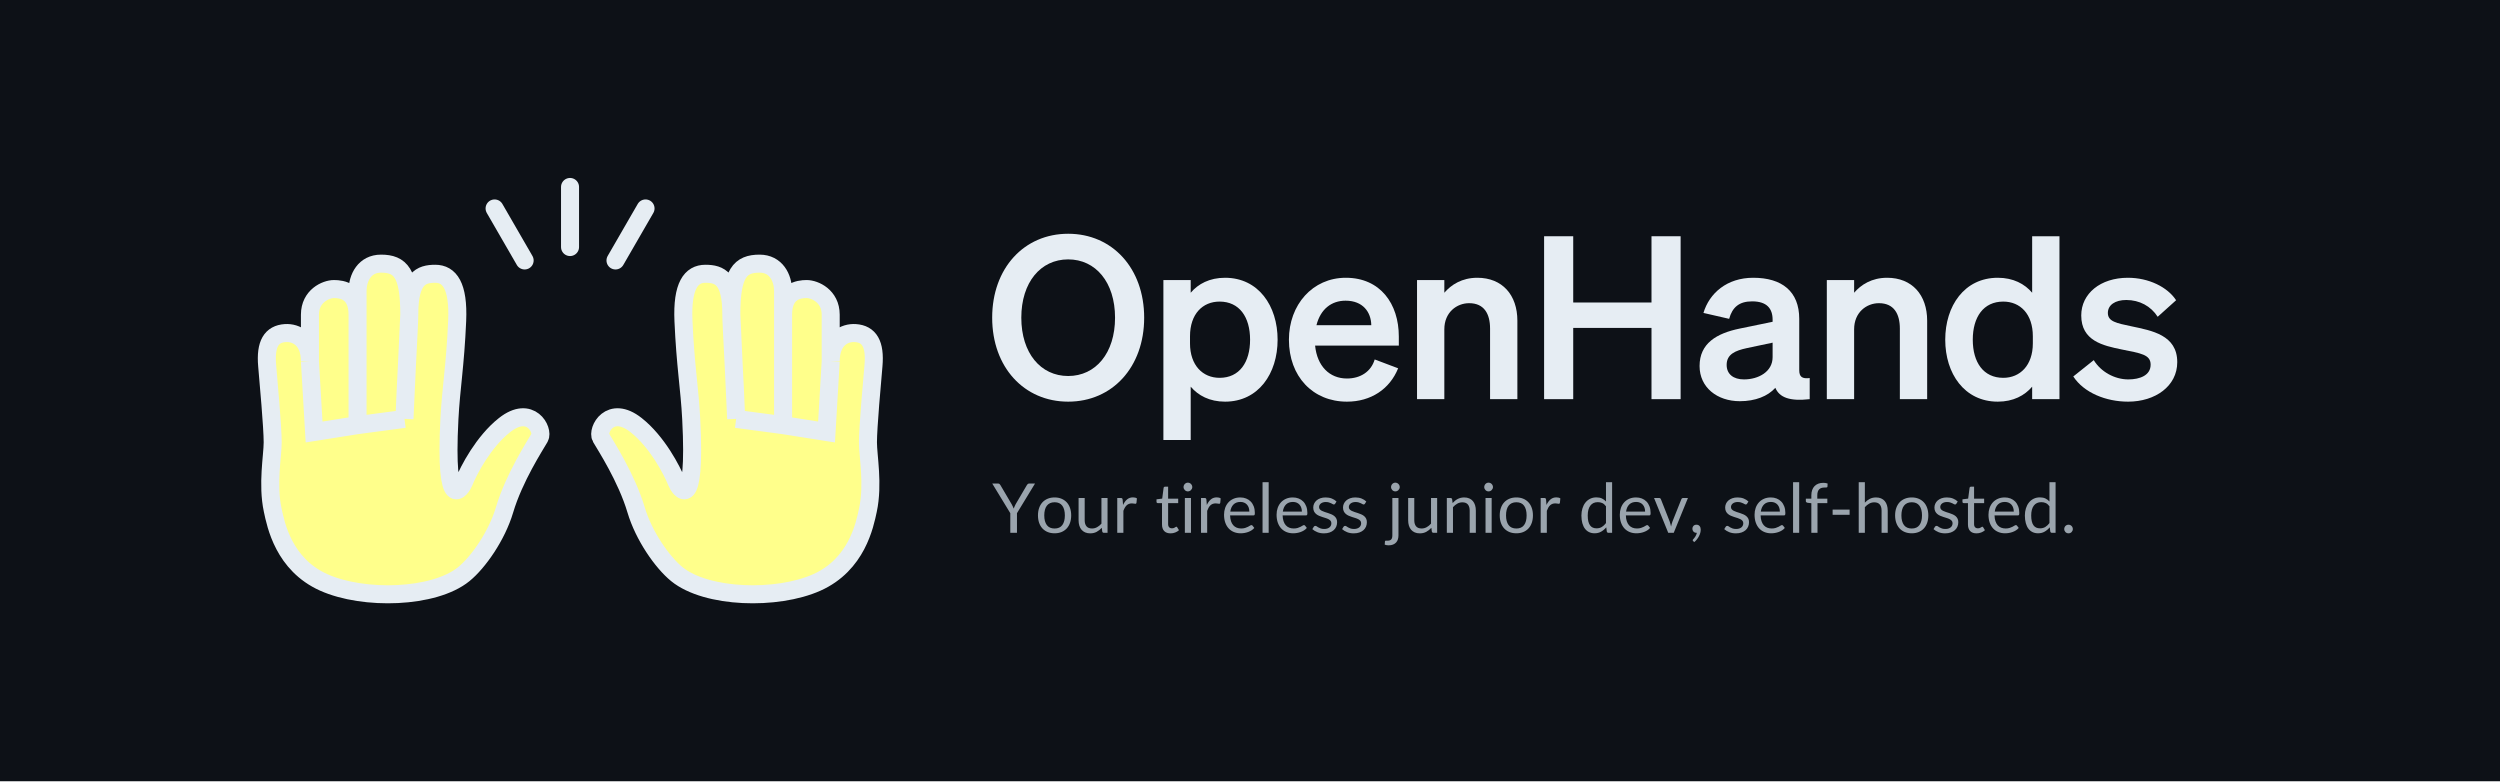
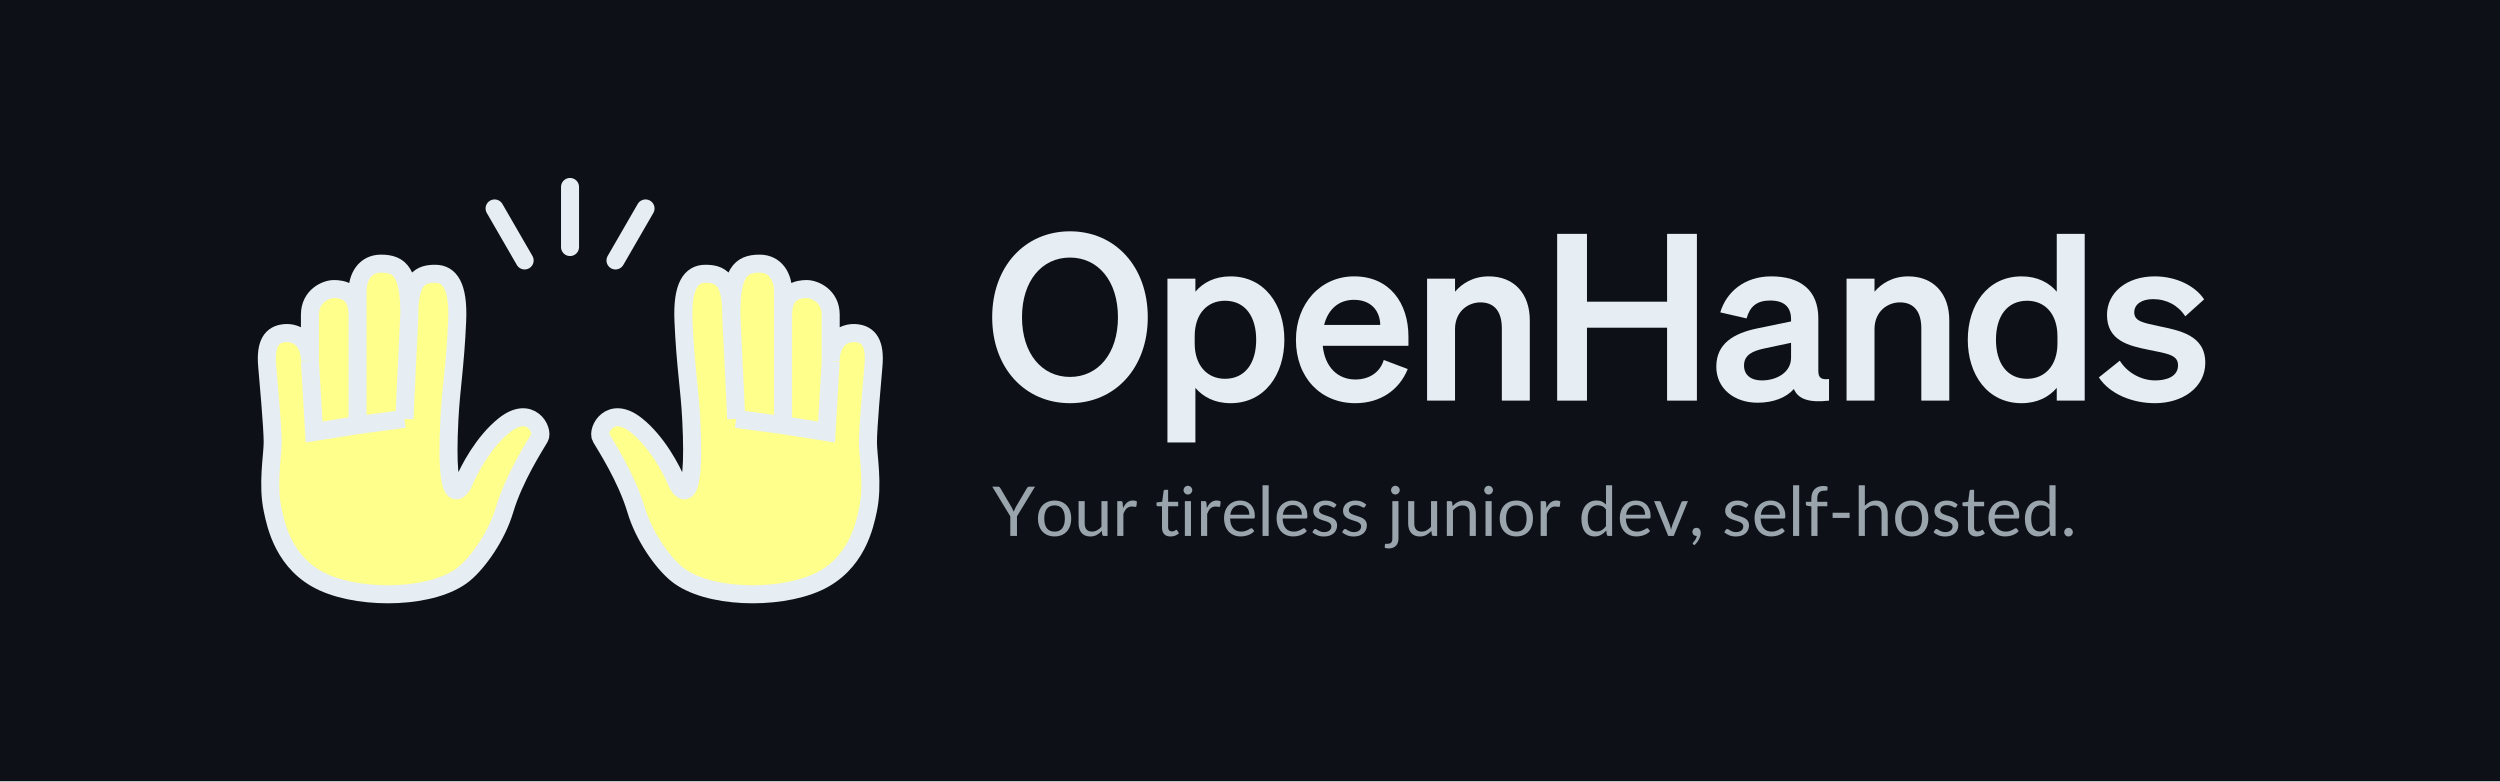
<svg xmlns="http://www.w3.org/2000/svg" viewBox="0 0 1600 500" width="1600" height="500" role="img" aria-label="openhands">
  <rect width="1600" height="500" fill="#0d1117" />
  <g transform="translate(160.46,111.41) scale(9.1832)">
    <g fill="none">
      <path d="M22.254 5.085V0.898" stroke="#e6edf3" stroke-width="1.256" stroke-linecap="round" />
      <path d="M25.422 6.02L27.516 2.395" stroke="#e6edf3" stroke-width="1.256" stroke-linecap="round" />
      <path d="M19.09 6.02L16.996 2.395" stroke="#e6edf3" stroke-width="1.256" stroke-linecap="round" />
      <path d="M29.697 27.881C28.683 27.056 27.398 25.218 26.86 23.41C26.187 21.149 24.731 18.922 24.407 18.36C24.12 17.862 25.032 16.053 26.86 17.496C28.322 18.65 29.36 20.637 29.697 21.486C29.833 21.83 31.054 23.887 30.699 17.061C30.586 14.903 30.295 13.356 30.159 10.229C30.052 7.775 30.698 6.948 31.688 6.948C32.679 6.948 33.495 7.27 33.495 9.773C33.495 6.891 34.113 6.242 35.467 6.242C36.596 6.242 37.102 7.205 37.102 8.166V9.797C37.102 8.166 38.187 8.013 38.745 8.013C39.303 8.013 40.42 8.497 40.42 9.797V13.056C40.42 11.488 41.399 11.031 42.137 11.081C43.099 11.145 43.534 11.826 43.401 13.356C43.306 14.448 43.016 17.641 43.016 18.696C43.016 19.643 43.401 21.606 43.016 23.41C42.794 24.45 42.247 27.207 39.458 28.458C36.669 29.708 31.765 29.564 29.697 27.881Z" fill="#FFFF8B" />
      <path d="M33.495 9.773C33.495 7.27 32.679 6.948 31.688 6.948C30.698 6.948 30.052 7.775 30.159 10.229C30.295 13.356 30.586 14.903 30.699 17.061C31.054 23.887 29.833 21.83 29.697 21.486C29.36 20.637 28.322 18.65 26.86 17.496C25.032 16.053 24.12 17.862 24.407 18.36C24.731 18.922 26.187 21.149 26.86 23.41C27.398 25.218 28.683 27.056 29.697 27.881C31.765 29.564 36.669 29.708 39.458 28.458C42.247 27.207 42.794 24.45 43.016 23.41C43.401 21.606 43.016 19.643 43.016 18.696C43.016 17.641 43.306 14.448 43.401 13.356C43.534 11.826 43.099 11.145 42.137 11.081C41.399 11.031 40.42 11.488 40.42 13.056M33.495 9.773C33.495 10.546 33.752 14.673 33.832 17.061M33.495 9.773L33.832 17.061M33.495 9.773C33.495 6.891 34.113 6.242 35.467 6.242C36.596 6.242 37.102 7.205 37.102 8.166V9.797M33.832 17.061L37.102 17.496M37.102 17.496V9.797M37.102 17.496L40.131 17.975L40.42 13.056M37.102 9.797C37.102 8.166 38.187 8.013 38.745 8.013C39.303 8.013 40.42 8.497 40.42 9.797V13.056" stroke="#e6edf3" stroke-width="1.256" />
      <path d="M14.85 27.881C15.863 27.056 17.149 25.218 17.687 23.41C18.36 21.149 19.816 18.922 20.139 18.36C20.426 17.862 19.514 16.053 17.687 17.496C16.225 18.65 15.187 20.637 14.85 21.486C14.714 21.83 13.493 23.887 13.848 17.061C13.961 14.903 14.252 13.356 14.388 10.229C14.495 7.775 13.849 6.948 12.859 6.948C11.868 6.948 11.051 7.27 11.051 9.773C11.051 6.891 10.434 6.242 9.08 6.242C7.951 6.242 7.445 7.205 7.445 8.166V9.797C7.445 8.166 6.36 8.013 5.802 8.013C5.244 8.013 4.127 8.497 4.127 9.797V13.056C4.127 11.488 3.148 11.031 2.41 11.081C1.448 11.145 1.013 11.826 1.146 13.356C1.24 14.448 1.531 17.641 1.531 18.696C1.531 19.643 1.146 21.606 1.531 23.41C1.753 24.45 2.3 27.207 5.089 28.458C7.878 29.708 12.782 29.564 14.85 27.881Z" fill="#FFFF8B" />
      <path d="M11.051 9.773C11.051 7.27 11.868 6.948 12.859 6.948C13.849 6.948 14.495 7.775 14.388 10.229C14.252 13.356 13.961 14.903 13.848 17.061C13.493 23.887 14.714 21.83 14.85 21.486C15.187 20.637 16.225 18.65 17.687 17.496C19.514 16.053 20.426 17.862 20.139 18.36C19.816 18.922 18.36 21.149 17.687 23.41C17.149 25.218 15.863 27.056 14.85 27.881C12.782 29.564 7.878 29.708 5.089 28.458C2.3 27.207 1.753 24.45 1.531 23.41C1.146 21.606 1.531 19.643 1.531 18.696C1.531 17.641 1.24 14.448 1.146 13.356C1.013 11.826 1.448 11.145 2.41 11.081C3.148 11.031 4.127 11.488 4.127 13.056M11.051 9.773C11.051 10.546 10.795 14.673 10.715 17.061M11.051 9.773L10.715 17.061M11.051 9.773C11.051 6.891 10.434 6.242 9.08 6.242C7.951 6.242 7.445 7.205 7.445 8.166V9.797M10.715 17.061L7.445 17.496M7.445 17.496V9.797M7.445 17.496L4.416 17.975L4.127 13.056M7.445 9.797C7.445 8.166 6.36 8.013 5.802 8.013C5.244 8.013 4.127 8.497 4.127 9.797V13.056" stroke="#e6edf3" stroke-width="1.256" />
    </g>
  </g>
-   <g transform="translate(356.62,123.42) scale(5.31707)">
+   <g transform="translate(350.04,121.24) scale(5.4428)">
    <path d="M52.355 15.029C52.355 9.075 56.19 4.924 61.503 4.924C66.816 4.924 70.65 9.075 70.65 15.029C70.65 20.982 66.816 25.134 61.503 25.134C56.19 25.134 52.355 20.982 52.355 15.029ZM67.144 15.029C67.144 10.768 64.817 8.01 61.503 8.01C58.189 8.01 55.861 10.768 55.861 15.029C55.861 19.289 58.189 22.047 61.503 22.047C64.817 22.047 67.144 19.289 67.144 15.029Z" fill="#e6edf3" />
    <path d="M80.385 25.134C78.523 25.134 77.153 24.396 76.25 23.331V29.749H72.963V10.495H76.25V12.024C77.153 10.959 78.523 10.222 80.385 10.222C84.411 10.222 86.711 13.608 86.711 17.678C86.711 21.747 84.411 25.134 80.385 25.134ZM76.167 17.268V18.115C76.167 20.764 77.701 22.266 79.728 22.266C82.11 22.266 83.398 20.409 83.398 17.678C83.398 14.947 82.11 13.089 79.728 13.089C77.701 13.089 76.167 14.564 76.167 17.268Z" fill="#e6edf3" />
    <path d="M95.057 25.134C90.949 25.134 88.073 22.102 88.073 17.678C88.073 13.472 90.921 10.222 94.92 10.222C99.083 10.222 101.301 13.363 101.301 17.295V18.388H91.223C91.469 20.846 92.948 22.348 95.057 22.348C96.673 22.348 97.96 21.529 98.398 20.054L101.219 21.119C100.206 23.632 97.933 25.134 95.057 25.134ZM94.892 12.98C93.195 12.98 91.88 13.991 91.387 15.93H97.987C97.96 14.346 96.974 12.98 94.892 12.98Z" fill="#e6edf3" />
    <path d="M103.493 24.833V10.495H106.779V12.024C107.601 11.069 108.888 10.222 110.751 10.222C113.763 10.222 115.571 12.297 115.571 15.384V24.833H112.284V16.34C112.284 14.564 111.572 13.281 109.765 13.281C108.286 13.281 106.779 14.373 106.779 16.422V24.833H103.493Z" fill="#e6edf3" />
    <path d="M131.715 5.224H135.22V24.833H131.715V16.258H122.293V24.833H118.788V5.224H122.293V13.199H131.715V5.224Z" fill="#e6edf3" />
    <path d="M142.35 25.079C139.611 25.079 137.502 23.413 137.502 20.846C137.502 18.115 139.556 16.913 142.322 16.34L146.293 15.52V15.274C146.293 13.909 145.581 13.062 143.828 13.062C142.267 13.062 141.446 13.772 141.062 15.165L137.968 14.455C138.68 12.079 140.789 10.222 143.965 10.222C147.416 10.222 149.498 11.861 149.498 15.165V21.337C149.498 22.157 149.854 22.403 150.757 22.293V24.833C148.375 25.106 147.115 24.642 146.622 23.468C145.718 24.478 144.212 25.079 142.35 25.079ZM146.293 19.781V18.033L143.199 18.688C141.802 18.989 140.761 19.426 140.761 20.709C140.761 21.829 141.583 22.457 142.843 22.457C144.595 22.457 146.293 21.529 146.293 19.781Z" fill="#e6edf3" />
    <path d="M152.818 24.833V10.495H156.105V12.024C156.926 11.069 158.213 10.222 160.076 10.222C163.088 10.222 164.896 12.297 164.896 15.384V24.833H161.609V16.34C161.609 14.564 160.897 13.281 159.09 13.281C157.611 13.281 156.105 14.373 156.105 16.422V24.833H152.818Z" fill="#e6edf3" />
    <path d="M173.399 25.134C169.373 25.134 167.072 21.747 167.072 17.678C167.072 13.608 169.373 10.222 173.399 10.222C175.261 10.222 176.63 10.959 177.534 12.024V5.224H180.821V24.833H177.534V23.331C176.63 24.396 175.261 25.134 173.399 25.134ZM177.616 17.268C177.616 14.564 176.083 13.089 174.056 13.089C171.673 13.089 170.386 14.947 170.386 17.678C170.386 20.409 171.673 22.266 174.056 22.266C176.083 22.266 177.616 20.764 177.616 18.115V17.268Z" fill="#e6edf3" />
    <path d="M182.484 22.102L184.948 20.136C185.797 21.529 187.441 22.457 189.111 22.457C190.508 22.457 191.795 21.966 191.795 20.682C191.795 19.453 190.59 19.316 188.317 18.852C186.044 18.388 183.442 17.814 183.442 14.755C183.442 12.134 185.743 10.222 189.056 10.222C191.576 10.222 193.822 11.342 194.862 12.926L192.644 14.919C191.823 13.636 190.453 12.898 188.865 12.898C187.523 12.898 186.646 13.499 186.646 14.455C186.646 15.493 187.687 15.684 189.495 16.066C191.932 16.585 194.999 17.104 194.999 20.381C194.999 23.276 192.343 25.134 189.084 25.134C186.427 25.134 183.771 24.069 182.484 22.102Z" fill="#e6edf3" />
  </g>
-   <g transform="translate(635.00,341)">
+   <g transform="translate(635.00,343)">
    <path d="M27.41-31.53L15.86-12.56L15.86 0L11.59 0L11.59-12.56L0.04-31.53L3.78-31.53Q4.36-31.53 4.69-31.25Q5.02-30.98 5.26-30.54L12.47-18.28Q12.87-17.51 13.20-16.84Q13.53-16.17 13.77-15.49Q14.01-16.17 14.32-16.84Q14.63-17.51 15-18.28L22.20-30.54Q22.40-30.91 22.75-31.22Q23.10-31.53 23.65-31.53L27.41-31.53M39.95-22.64Q42.39-22.64 44.35-21.82Q46.31-21.01 47.70-19.51Q49.08-18.02 49.82-15.89Q50.56-13.77 50.56-11.15Q50.56-8.51 49.82-6.40Q49.08-4.29 47.70-2.79Q46.31-1.30 44.35-0.49Q42.39 0.31 39.95 0.31Q37.49 0.31 35.52-0.49Q33.55-1.30 32.16-2.79Q30.78-4.29 30.04-6.40Q29.30-8.51 29.30-11.15Q29.30-13.77 30.04-15.89Q30.78-18.02 32.16-19.51Q33.55-21.01 35.52-21.82Q37.49-22.64 39.95-22.64M39.95-2.75Q43.25-2.75 44.88-4.96Q46.51-7.17 46.51-11.13Q46.51-15.11 44.88-17.34Q43.25-19.56 39.95-19.56Q38.28-19.56 37.04-18.99Q35.79-18.41 34.97-17.34Q34.14-16.26 33.74-14.68Q33.33-13.11 33.33-11.13Q33.33-7.17 34.97-4.96Q36.61-2.75 39.95-2.75M69.92-22.29L73.83-22.29L73.83 0L71.50 0Q70.66 0 70.44-0.81L70.14-3.21Q68.68-1.61 66.88-0.63Q65.08 0.35 62.74 0.35Q60.92 0.35 59.52-0.25Q58.12-0.86 57.18-1.96Q56.23-3.06 55.76-4.62Q55.29-6.18 55.29-8.07L55.29-22.29L59.20-22.29L59.20-8.07Q59.20-5.54 60.36-4.16Q61.51-2.77 63.89-2.77Q65.63-2.77 67.13-3.60Q68.64-4.42 69.92-5.87L69.92-22.29M83.49-21.21L83.75-17.82Q84.81-20.11 86.35-21.39Q87.89-22.68 90.11-22.68Q90.82-22.68 91.47-22.53Q92.11-22.37 92.62-22.04L92.33-19.12Q92.20-18.57 91.67-18.57Q91.37-18.57 90.77-18.70Q90.18-18.83 89.43-18.83Q88.37-18.83 87.55-18.52Q86.72-18.22 86.08-17.61Q85.43-17.01 84.91-16.11Q84.39-15.22 83.97-14.08L83.97 0L80.04 0L80.04-22.29L82.28-22.29Q82.92-22.29 83.16-22.04Q83.40-21.80 83.49-21.21M114.16 0.35Q111.52 0.35 110.10-1.12Q108.68-2.60 108.68-5.37L108.68-19.01L106-19.01Q105.64-19.01 105.40-19.22Q105.16-19.43 105.16-19.87L105.16-21.43L108.81-21.89L109.71-28.78Q109.78-29.11 110.01-29.31Q110.24-29.52 110.62-29.52L112.60-29.52L112.60-21.85L119.04-21.85L119.04-19.01L112.60-19.01L112.60-5.63Q112.60-4.22 113.28-3.54Q113.96-2.86 115.04-2.86Q115.65-2.86 116.10-3.02Q116.56-3.19 116.89-3.39Q117.22-3.59 117.45-3.75Q117.68-3.92 117.85-3.92Q118.16-3.92 118.40-3.54L119.55-1.67Q118.54-0.73 117.11-0.19Q115.68 0.35 114.16 0.35M123.31-22.29L127.23-22.29L127.23 0L123.31 0L123.31-22.29M128.06-29.28Q128.06-28.71 127.83-28.21Q127.60-27.72 127.21-27.33Q126.83-26.95 126.31-26.73Q125.80-26.51 125.22-26.51Q124.65-26.51 124.16-26.73Q123.66-26.95 123.29-27.33Q122.91-27.72 122.69-28.21Q122.47-28.71 122.47-29.28Q122.47-29.85 122.69-30.37Q122.91-30.89 123.29-31.27Q123.66-31.66 124.16-31.88Q124.65-32.10 125.22-32.10Q125.80-32.10 126.31-31.88Q126.83-31.66 127.21-31.27Q127.60-30.89 127.83-30.37Q128.06-29.85 128.06-29.28M137.10-21.21L137.37-17.82Q138.42-20.11 139.96-21.39Q141.50-22.68 143.73-22.68Q144.43-22.68 145.08-22.53Q145.73-22.37 146.23-22.04L145.95-19.12Q145.82-18.57 145.29-18.57Q144.98-18.57 144.39-18.70Q143.79-18.83 143.04-18.83Q141.99-18.83 141.16-18.52Q140.34-18.22 139.69-17.61Q139.04-17.01 138.52-16.11Q138.01-15.22 137.59-14.08L137.59 0L133.65 0L133.65-22.29L135.89-22.29Q136.53-22.29 136.77-22.04Q137.02-21.80 137.10-21.21M152.39-13.57L164.58-13.57Q164.58-14.94 164.20-16.07Q163.81-17.20 163.07-18.03Q162.34-18.85 161.28-19.30Q160.23-19.76 158.88-19.76Q156.07-19.76 154.43-18.12Q152.79-16.48 152.39-13.57M166.65-4.55L167.75-3.12Q167.02-2.24 166.01-1.59Q165-0.95 163.84-0.53Q162.69-0.11 161.46 0.10Q160.23 0.31 159.02 0.31Q156.71 0.31 154.76-0.47Q152.81-1.25 151.39-2.76Q149.97-4.27 149.18-6.49Q148.39-8.71 148.39-11.59Q148.39-13.93 149.10-15.95Q149.82-17.97 151.16-19.46Q152.50-20.94 154.44-21.79Q156.38-22.64 158.80-22.64Q160.80-22.64 162.50-21.97Q164.21-21.30 165.45-20.03Q166.69-18.77 167.40-16.91Q168.10-15.05 168.10-12.67Q168.10-11.75 167.90-11.44Q167.71-11.13 167.16-11.13L152.26-11.13Q152.33-9.02 152.84-7.46Q153.36-5.90 154.29-4.85Q155.21-3.81 156.49-3.29Q157.76-2.77 159.35-2.77Q160.82-2.77 161.89-3.11Q162.95-3.45 163.72-3.85Q164.49-4.25 165.01-4.59Q165.53-4.93 165.90-4.93Q166.39-4.93 166.65-4.55M173.03-32.41L176.95-32.41L176.95 0L173.03 0L173.03-32.41M186.01-13.57L198.20-13.57Q198.20-14.94 197.81-16.07Q197.43-17.20 196.69-18.03Q195.95-18.85 194.90-19.30Q193.84-19.76 192.50-19.76Q189.68-19.76 188.04-18.12Q186.41-16.48 186.01-13.57M200.27-4.55L201.37-3.12Q200.64-2.24 199.63-1.59Q198.62-0.95 197.46-0.53Q196.31-0.11 195.07 0.10Q193.84 0.31 192.63 0.31Q190.32 0.31 188.37-0.47Q186.43-1.25 185.01-2.76Q183.59-4.27 182.80-6.49Q182.01-8.71 182.01-11.59Q182.01-13.93 182.72-15.95Q183.44-17.97 184.78-19.46Q186.12-20.94 188.06-21.79Q189.99-22.64 192.41-22.64Q194.41-22.64 196.12-21.97Q197.82-21.30 199.07-20.03Q200.31-18.77 201.01-16.91Q201.72-15.05 201.72-12.67Q201.72-11.75 201.52-11.44Q201.32-11.13 200.77-11.13L185.88-11.13Q185.94-9.02 186.46-7.46Q186.98-5.90 187.90-4.85Q188.83-3.81 190.10-3.29Q191.38-2.77 192.96-2.77Q194.44-2.77 195.50-3.11Q196.57-3.45 197.34-3.85Q198.11-4.25 198.63-4.59Q199.14-4.93 199.52-4.93Q200-4.93 200.27-4.55M220.37-20.04L219.49-18.61Q219.23-18.13 218.68-18.13Q218.35-18.13 217.93-18.37Q217.51-18.61 216.91-18.91Q216.30-19.21 215.47-19.46Q214.63-19.71 213.49-19.71Q212.50-19.71 211.71-19.46Q210.91-19.21 210.35-18.77Q209.79-18.33 209.49-17.74Q209.20-17.16 209.20-16.48Q209.20-15.62 209.69-15.05Q210.19-14.48 211-14.06Q211.82-13.64 212.85-13.32Q213.88-13 214.97-12.64Q216.06-12.28 217.10-11.84Q218.13-11.40 218.94-10.74Q219.76-10.08 220.25-9.12Q220.75-8.16 220.75-6.82Q220.75-5.28 220.20-3.97Q219.65-2.66 218.57-1.70Q217.49-0.75 215.93-0.20Q214.37 0.35 212.32 0.35Q209.99 0.35 208.10-0.41Q206.21-1.17 204.89-2.35L205.81-3.85Q205.99-4.14 206.23-4.29Q206.47-4.44 206.84-4.44Q207.24-4.44 207.68-4.14Q208.12-3.83 208.75-3.45Q209.37-3.08 210.28-2.77Q211.18-2.46 212.52-2.46Q213.66-2.46 214.52-2.76Q215.38-3.06 215.95-3.56Q216.52-4.07 216.80-4.73Q217.07-5.39 217.07-6.14Q217.07-7.06 216.58-7.67Q216.08-8.27 215.27-8.70Q214.46-9.13 213.41-9.45Q212.37-9.77 211.28-10.12Q210.19-10.47 209.14-10.92Q208.10-11.37 207.28-12.06Q206.47-12.74 205.97-13.74Q205.48-14.74 205.48-16.17Q205.48-17.45 206.01-18.62Q206.54-19.80 207.55-20.69Q208.56-21.58 210.03-22.11Q211.51-22.64 213.40-22.64Q215.60-22.64 217.35-21.95Q219.10-21.25 220.37-20.04M239.43-20.04L238.55-18.61Q238.28-18.13 237.73-18.13Q237.40-18.13 236.98-18.37Q236.57-18.61 235.96-18.91Q235.36-19.21 234.52-19.46Q233.68-19.71 232.54-19.71Q231.55-19.71 230.76-19.46Q229.97-19.21 229.40-18.77Q228.84-18.33 228.55-17.74Q228.25-17.16 228.25-16.48Q228.25-15.62 228.74-15.05Q229.24-14.48 230.05-14.06Q230.87-13.64 231.90-13.32Q232.94-13 234.02-12.64Q235.11-12.28 236.15-11.84Q237.18-11.40 238-10.74Q238.81-10.08 239.30-9.12Q239.80-8.16 239.80-6.82Q239.80-5.28 239.25-3.97Q238.70-2.66 237.62-1.70Q236.54-0.75 234.98-0.20Q233.42 0.35 231.37 0.35Q229.04 0.35 227.15-0.41Q225.26-1.17 223.94-2.35L224.86-3.85Q225.04-4.14 225.28-4.29Q225.52-4.44 225.90-4.44Q226.29-4.44 226.73-4.14Q227.17-3.83 227.80-3.45Q228.43-3.08 229.33-2.77Q230.23-2.46 231.57-2.46Q232.72-2.46 233.57-2.76Q234.43-3.06 235-3.56Q235.58-4.07 235.85-4.73Q236.13-5.39 236.13-6.14Q236.13-7.06 235.63-7.67Q235.14-8.27 234.32-8.70Q233.51-9.13 232.46-9.45Q231.42-9.77 230.33-10.12Q229.24-10.47 228.19-10.92Q227.15-11.37 226.34-12.06Q225.52-12.74 225.03-13.74Q224.53-14.74 224.53-16.17Q224.53-17.45 225.06-18.62Q225.59-19.80 226.60-20.69Q227.61-21.58 229.09-22.11Q230.56-22.64 232.45-22.64Q234.65-22.64 236.40-21.95Q238.15-21.25 239.43-20.04M256.10-22.29L260.02-22.29L260.02 1.65Q260.02 2.99 259.67 4.15Q259.31 5.30 258.54 6.16Q257.77 7.02 256.57 7.51Q255.38 8.01 253.70 8.01Q253 8.01 252.41 7.90Q251.81 7.79 251.22 7.57L251.37 5.46Q251.42 5.26 251.51 5.16Q251.61 5.06 251.79 5.04Q251.97 5.02 252.24 5.03Q252.52 5.04 252.93 5.04Q254.65 5.04 255.38 4.23Q256.10 3.43 256.10 1.65L256.10-22.29M260.83-29.28Q260.83-28.71 260.60-28.21Q260.37-27.72 259.98-27.33Q259.60-26.95 259.09-26.73Q258.59-26.51 258.02-26.51Q257.44-26.51 256.95-26.73Q256.45-26.95 256.08-27.33Q255.71-27.72 255.49-28.21Q255.27-28.71 255.27-29.28Q255.27-29.85 255.49-30.37Q255.71-30.89 256.08-31.27Q256.45-31.66 256.95-31.88Q257.44-32.10 258.02-32.10Q258.59-32.10 259.09-31.88Q259.60-31.66 259.98-31.27Q260.37-30.89 260.60-30.37Q260.83-29.85 260.83-29.28M280.85-22.29L284.77-22.29L284.77 0L282.44 0Q281.60 0 281.38-0.81L281.07-3.21Q279.62-1.61 277.82-0.63Q276.01 0.35 273.68 0.35Q271.85 0.35 270.46-0.25Q269.06-0.86 268.11-1.96Q267.17-3.06 266.69-4.62Q266.22-6.18 266.22-8.07L266.22-22.29L270.14-22.29L270.14-8.07Q270.14-5.54 271.29-4.16Q272.45-2.77 274.82-2.77Q276.56-2.77 278.07-3.60Q279.58-4.42 280.85-5.87L280.85-22.29M294.36-21.47L294.67-19.05Q295.39-19.87 296.21-20.53Q297.02-21.19 297.93-21.66Q298.85-22.13 299.87-22.38Q300.89-22.64 302.08-22.64Q303.91-22.64 305.30-22.03Q306.70-21.43 307.64-20.32Q308.57-19.21 309.06-17.64Q309.54-16.08 309.54-14.19L309.54 0L305.60 0L305.60-14.19Q305.60-16.72 304.45-18.12Q303.29-19.51 300.94-19.51Q299.20-19.51 297.69-18.68Q296.19-17.84 294.91-16.41L294.91 0L290.97 0L290.97-22.29L293.33-22.29Q294.16-22.29 294.36-21.47M315.74-22.29L319.66-22.29L319.66 0L315.74 0L315.74-22.29M320.50-29.28Q320.50-28.71 320.26-28.21Q320.03-27.72 319.65-27.33Q319.26-26.95 318.75-26.73Q318.23-26.51 317.66-26.51Q317.09-26.51 316.59-26.73Q316.10-26.95 315.72-27.33Q315.35-27.72 315.13-28.21Q314.91-28.71 314.91-29.28Q314.91-29.85 315.13-30.37Q315.35-30.89 315.72-31.27Q316.10-31.66 316.59-31.88Q317.09-32.10 317.66-32.10Q318.23-32.10 318.75-31.88Q319.26-31.66 319.65-31.27Q320.03-30.89 320.26-30.37Q320.50-29.85 320.50-29.28M335.48-22.64Q337.92-22.64 339.88-21.82Q341.84-21.01 343.22-19.51Q344.61-18.02 345.34-15.89Q346.08-13.77 346.08-11.15Q346.08-8.51 345.34-6.40Q344.61-4.29 343.22-2.79Q341.84-1.30 339.88-0.49Q337.92 0.31 335.48 0.31Q333.01 0.31 331.04-0.49Q329.08-1.30 327.69-2.79Q326.30-4.29 325.57-6.40Q324.83-8.51 324.83-11.15Q324.83-13.77 325.57-15.89Q326.30-18.02 327.69-19.51Q329.08-21.01 331.04-21.82Q333.01-22.64 335.48-22.64M335.48-2.75Q338.78-2.75 340.41-4.96Q342.03-7.17 342.03-11.13Q342.03-15.11 340.41-17.34Q338.78-19.56 335.48-19.56Q333.81-19.56 332.56-18.99Q331.32-18.41 330.49-17.34Q329.67-16.26 329.26-14.68Q328.86-13.11 328.86-11.13Q328.86-7.17 330.49-4.96Q332.13-2.75 335.48-2.75M354.49-21.21L354.75-17.82Q355.81-20.11 357.35-21.39Q358.89-22.68 361.11-22.68Q361.81-22.68 362.46-22.53Q363.11-22.37 363.62-22.04L363.33-19.12Q363.20-18.57 362.67-18.57Q362.36-18.57 361.77-18.70Q361.17-18.83 360.43-18.83Q359.37-18.83 358.54-18.52Q357.72-18.22 357.07-17.61Q356.42-17.01 355.90-16.11Q355.39-15.22 354.97-14.08L354.97 0L351.03 0L351.03-22.29L353.28-22.29Q353.91-22.29 354.16-22.04Q354.40-21.80 354.49-21.21M392.83-6.23L392.83-16.98Q391.73-18.46 390.46-19.04Q389.18-19.62 387.60-19.62Q384.49-19.62 382.82-17.40Q381.15-15.18 381.15-11.07Q381.15-8.89 381.52-7.34Q381.90-5.79 382.62-4.79Q383.35-3.78 384.41-3.32Q385.46-2.86 386.80-2.86Q388.74-2.86 390.18-3.74Q391.62-4.62 392.83-6.23M392.83-32.41L396.75-32.41L396.75 0L394.42 0Q393.58 0 393.36-0.81L393.01-3.52Q391.58-1.80 389.75-0.75Q387.93 0.31 385.53 0.31Q383.61 0.31 382.05-0.43Q380.49-1.17 379.39-2.60Q378.29-4.03 377.70-6.16Q377.10-8.29 377.10-11.07Q377.10-13.53 377.76-15.65Q378.42-17.78 379.65-19.34Q380.89-20.90 382.68-21.79Q384.47-22.68 386.72-22.68Q388.76-22.68 390.22-21.99Q391.69-21.30 392.83-20.06L392.83-32.41M405.68-13.57L417.87-13.57Q417.87-14.94 417.48-16.07Q417.10-17.20 416.36-18.03Q415.62-18.85 414.57-19.30Q413.51-19.76 412.17-19.76Q409.35-19.76 407.71-18.12Q406.08-16.48 405.68-13.57M419.94-4.55L421.04-3.12Q420.31-2.24 419.30-1.59Q418.29-0.95 417.13-0.53Q415.98-0.11 414.74 0.10Q413.51 0.31 412.30 0.31Q409.99 0.31 408.04-0.47Q406.10-1.25 404.68-2.76Q403.26-4.27 402.47-6.49Q401.68-8.71 401.68-11.59Q401.68-13.93 402.39-15.95Q403.11-17.97 404.45-19.46Q405.79-20.94 407.73-21.79Q409.66-22.64 412.08-22.64Q414.08-22.64 415.79-21.97Q417.49-21.30 418.74-20.03Q419.98-18.77 420.68-16.91Q421.39-15.05 421.39-12.67Q421.39-11.75 421.19-11.44Q420.99-11.13 420.44-11.13L405.55-11.13Q405.61-9.02 406.13-7.46Q406.65-5.90 407.57-4.85Q408.50-3.81 409.77-3.29Q411.05-2.77 412.63-2.77Q414.11-2.77 415.17-3.11Q416.24-3.45 417.01-3.85Q417.78-4.25 418.30-4.59Q418.81-4.93 419.19-4.93Q419.67-4.93 419.94-4.55M442.22-22.29L445.28-22.29L436.19 0L432.67 0L423.59-22.29L426.78-22.29Q427.26-22.29 427.57-22.04Q427.88-21.80 427.99-21.47L433.64-7.13Q433.91-6.31 434.10-5.54Q434.30-4.77 434.48-4Q434.65-4.77 434.85-5.54Q435.05-6.31 435.34-7.13L441.06-21.47Q441.19-21.82 441.50-22.05Q441.80-22.29 442.22-22.29M449.31 5.96L448.65 5.32Q448.47 5.17 448.40 5.04Q448.34 4.91 448.34 4.71Q448.34 4.55 448.44 4.40Q448.54 4.25 448.67 4.11Q448.89 3.87 449.23 3.48Q449.57 3.08 449.92 2.54Q450.27 2 450.57 1.35Q450.87 0.70 451-0.02Q450.93 0 450.86 0Q450.78 0 450.71 0Q449.57 0 448.85-0.76Q448.14-1.52 448.14-2.71Q448.14-3.74 448.85-4.47Q449.57-5.19 450.76-5.19Q451.42-5.19 451.92-4.95Q452.43-4.71 452.77-4.28Q453.11-3.85 453.29-3.29Q453.46-2.73 453.46-2.07Q453.46-1.08 453.19-0.01Q452.91 1.06 452.37 2.10Q451.84 3.15 451.07 4.14Q450.30 5.13 449.31 5.96M484-20.04L483.12-18.61Q482.86-18.13 482.31-18.13Q481.98-18.13 481.56-18.37Q481.14-18.61 480.53-18.91Q479.93-19.21 479.09-19.46Q478.26-19.71 477.11-19.71Q476.12-19.71 475.33-19.46Q474.54-19.21 473.98-18.77Q473.42-18.33 473.12-17.74Q472.82-17.16 472.82-16.48Q472.82-15.62 473.32-15.05Q473.81-14.48 474.63-14.06Q475.44-13.64 476.48-13.32Q477.51-13 478.60-12.64Q479.69-12.28 480.72-11.84Q481.76-11.40 482.57-10.74Q483.38-10.08 483.88-9.12Q484.37-8.16 484.37-6.82Q484.37-5.28 483.82-3.97Q483.27-2.66 482.20-1.70Q481.12-0.75 479.56-0.20Q477.99 0.35 475.95 0.35Q473.62 0.35 471.72-0.41Q469.83-1.17 468.51-2.35L469.44-3.85Q469.61-4.14 469.85-4.29Q470.10-4.44 470.47-4.44Q470.87-4.44 471.31-4.14Q471.75-3.83 472.37-3.45Q473-3.08 473.90-2.77Q474.80-2.46 476.15-2.46Q477.29-2.46 478.15-2.76Q479.01-3.06 479.58-3.56Q480.15-4.07 480.42-4.73Q480.70-5.39 480.70-6.14Q480.70-7.06 480.20-7.67Q479.71-8.27 478.90-8.70Q478.08-9.13 477.04-9.45Q475.99-9.77 474.90-10.12Q473.81-10.47 472.77-10.92Q471.72-11.37 470.91-12.06Q470.10-12.74 469.60-13.74Q469.11-14.74 469.11-16.17Q469.11-17.45 469.63-18.62Q470.16-19.80 471.17-20.69Q472.19-21.58 473.66-22.11Q475.13-22.64 477.03-22.64Q479.23-22.64 480.97-21.95Q482.72-21.25 484-20.04M491.92-13.57L504.11-13.57Q504.11-14.94 503.72-16.07Q503.34-17.20 502.60-18.03Q501.86-18.85 500.81-19.30Q499.75-19.76 498.41-19.76Q495.59-19.76 493.95-18.12Q492.32-16.48 491.92-13.57M506.18-4.55L507.28-3.12Q506.55-2.24 505.54-1.59Q504.53-0.95 503.37-0.53Q502.22-0.11 500.98 0.10Q499.75 0.31 498.54 0.31Q496.23 0.31 494.28-0.47Q492.34-1.25 490.92-2.76Q489.50-4.27 488.71-6.49Q487.92-8.71 487.92-11.59Q487.92-13.93 488.63-15.95Q489.35-17.97 490.69-19.46Q492.03-20.94 493.97-21.79Q495.90-22.64 498.32-22.64Q500.32-22.64 502.03-21.97Q503.73-21.30 504.98-20.03Q506.22-18.77 506.92-16.91Q507.63-15.05 507.63-12.67Q507.63-11.75 507.43-11.44Q507.23-11.13 506.68-11.13L491.79-11.13Q491.85-9.02 492.37-7.46Q492.89-5.90 493.81-4.85Q494.74-3.81 496.01-3.29Q497.29-2.77 498.87-2.77Q500.35-2.77 501.41-3.11Q502.48-3.45 503.25-3.85Q504.02-4.25 504.54-4.59Q505.05-4.93 505.43-4.93Q505.91-4.93 506.18-4.55M512.56-32.41L516.47-32.41L516.47 0L512.56 0L512.56-32.41M528.20 0L524.26 0L524.26-18.94L521.80-19.23Q521.33-19.34 521.04-19.57Q520.74-19.80 520.74-20.24L520.74-21.85L524.26-21.85L524.26-24Q524.26-25.92 524.80-27.40Q525.34-28.89 526.34-29.91Q527.34-30.93 528.75-31.46Q530.16-31.99 531.92-31.99Q533.41-31.99 534.67-31.55L534.58-29.59Q534.53-29.06 533.99-29.02Q533.46-28.97 532.55-28.97Q531.54-28.97 530.72-28.71Q529.89-28.45 529.30-27.85Q528.70-27.26 528.38-26.29Q528.07-25.32 528.07-23.89L528.07-21.85L534.49-21.85L534.49-19.01L528.20-19.01L528.20 0M537.88-11.53L537.88-14.85L548.75-14.85L548.75-11.53L537.88-11.53M558.51-32.41L558.51-19.32Q559.94-20.83 561.68-21.74Q563.42-22.64 565.69-22.64Q567.51-22.64 568.91-22.03Q570.31-21.43 571.24-20.32Q572.18-19.21 572.66-17.64Q573.14-16.08 573.14-14.19L573.14 0L569.21 0L569.21-14.19Q569.21-16.72 568.05-18.12Q566.90-19.51 564.54-19.51Q562.80-19.51 561.30-18.68Q559.79-17.84 558.51-16.41L558.51 0L554.58 0L554.58-32.41L558.51-32.41M588.52-22.64Q590.96-22.64 592.92-21.82Q594.88-21.01 596.27-19.51Q597.65-18.02 598.39-15.89Q599.13-13.77 599.13-11.15Q599.13-8.51 598.39-6.40Q597.65-4.29 596.27-2.79Q594.88-1.30 592.92-0.49Q590.96 0.31 588.52 0.31Q586.06 0.31 584.09-0.49Q582.12-1.30 580.73-2.79Q579.35-4.29 578.61-6.40Q577.87-8.51 577.87-11.15Q577.87-13.77 578.61-15.89Q579.35-18.02 580.73-19.51Q582.12-21.01 584.09-21.82Q586.06-22.64 588.52-22.64M588.52-2.75Q591.82-2.75 593.45-4.96Q595.08-7.17 595.08-11.13Q595.08-15.11 593.45-17.34Q591.82-19.56 588.52-19.56Q586.85-19.56 585.61-18.99Q584.36-18.41 583.54-17.34Q582.71-16.26 582.31-14.68Q581.90-13.11 581.90-11.13Q581.90-7.17 583.54-4.96Q585.18-2.75 588.52-2.75M617.94-20.04L617.06-18.61Q616.79-18.13 616.24-18.13Q615.91-18.13 615.49-18.37Q615.08-18.61 614.47-18.91Q613.87-19.21 613.03-19.46Q612.19-19.71 611.05-19.71Q610.06-19.71 609.27-19.46Q608.48-19.21 607.91-18.77Q607.35-18.33 607.06-17.74Q606.76-17.16 606.76-16.48Q606.76-15.62 607.25-15.05Q607.75-14.48 608.56-14.06Q609.38-13.64 610.41-13.32Q611.45-13 612.53-12.64Q613.62-12.28 614.66-11.84Q615.69-11.40 616.51-10.74Q617.32-10.08 617.81-9.12Q618.31-8.16 618.31-6.82Q618.31-5.28 617.76-3.97Q617.21-2.66 616.13-1.70Q615.05-0.75 613.49-0.20Q611.93 0.35 609.88 0.35Q607.55 0.35 605.66-0.41Q603.77-1.17 602.45-2.35L603.37-3.85Q603.55-4.14 603.79-4.29Q604.03-4.44 604.41-4.44Q604.80-4.44 605.24-4.14Q605.68-3.83 606.31-3.45Q606.94-3.08 607.84-2.77Q608.74-2.46 610.08-2.46Q611.23-2.46 612.08-2.76Q612.94-3.06 613.51-3.56Q614.09-4.07 614.36-4.73Q614.64-5.39 614.64-6.14Q614.64-7.06 614.14-7.67Q613.65-8.27 612.83-8.70Q612.02-9.13 610.97-9.45Q609.93-9.77 608.84-10.12Q607.75-10.47 606.70-10.92Q605.66-11.37 604.85-12.06Q604.03-12.74 603.54-13.74Q603.04-14.74 603.04-16.17Q603.04-17.45 603.57-18.62Q604.10-19.80 605.11-20.69Q606.12-21.58 607.60-22.11Q609.07-22.64 610.96-22.64Q613.16-22.64 614.91-21.95Q616.66-21.25 617.94-20.04M629.97 0.35Q627.33 0.35 625.91-1.12Q624.49-2.60 624.49-5.37L624.49-19.01L621.81-19.01Q621.46-19.01 621.21-19.22Q620.97-19.43 620.97-19.87L620.97-21.43L624.62-21.89L625.53-28.78Q625.59-29.11 625.82-29.31Q626.05-29.52 626.43-29.52L628.41-29.52L628.41-21.85L634.85-21.85L634.85-19.01L628.41-19.01L628.41-5.63Q628.41-4.22 629.09-3.54Q629.77-2.86 630.85-2.86Q631.47-2.86 631.92-3.02Q632.37-3.19 632.70-3.39Q633.03-3.59 633.26-3.75Q633.49-3.92 633.67-3.92Q633.97-3.92 634.22-3.54L635.36-1.67Q634.35-0.73 632.92-0.19Q631.49 0.35 629.97 0.35M641.63-13.57L653.82-13.57Q653.82-14.94 653.43-16.07Q653.05-17.20 652.31-18.03Q651.57-18.85 650.52-19.30Q649.46-19.76 648.12-19.76Q645.30-19.76 643.66-18.12Q642.03-16.48 641.63-13.57M655.89-4.55L656.99-3.12Q656.26-2.24 655.25-1.59Q654.24-0.95 653.08-0.53Q651.93-0.11 650.69 0.10Q649.46 0.31 648.25 0.31Q645.94 0.31 644-0.47Q642.05-1.25 640.63-2.76Q639.21-4.27 638.42-6.49Q637.63-8.71 637.63-11.59Q637.63-13.93 638.34-15.95Q639.06-17.97 640.40-19.46Q641.74-20.94 643.68-21.79Q645.61-22.64 648.03-22.64Q650.03-22.64 651.74-21.97Q653.44-21.30 654.69-20.03Q655.93-18.77 656.63-16.91Q657.34-15.05 657.34-12.67Q657.34-11.75 657.14-11.44Q656.94-11.13 656.39-11.13L641.50-11.13Q641.56-9.02 642.08-7.46Q642.60-5.90 643.52-4.85Q644.45-3.81 645.72-3.29Q647-2.77 648.58-2.77Q650.06-2.77 651.12-3.11Q652.19-3.45 652.96-3.85Q653.73-4.25 654.25-4.59Q654.76-4.93 655.14-4.93Q655.62-4.93 655.89-4.55M676.65-6.23L676.65-16.98Q675.55-18.46 674.28-19.04Q673-19.62 671.42-19.62Q668.32-19.62 666.64-17.40Q664.97-15.18 664.97-11.07Q664.97-8.89 665.35-7.34Q665.72-5.79 666.45-4.79Q667.17-3.78 668.23-3.32Q669.28-2.86 670.63-2.86Q672.56-2.86 674-3.74Q675.44-4.62 676.65-6.23M676.65-32.41L680.57-32.41L680.57 0L678.24 0Q677.40 0 677.18-0.81L676.83-3.52Q675.40-1.80 673.57-0.75Q671.75 0.31 669.35 0.31Q667.44 0.31 665.87-0.43Q664.31-1.17 663.21-2.60Q662.11-4.03 661.52-6.16Q660.92-8.29 660.92-11.07Q660.92-13.53 661.58-15.65Q662.24-17.78 663.48-19.34Q664.71-20.90 666.50-21.79Q668.29-22.68 670.54-22.68Q672.58-22.68 674.05-21.99Q675.51-21.30 676.65-20.06L676.65-32.41M686.11-2.42Q686.11-2.99 686.32-3.50Q686.53-4 686.89-4.38Q687.26-4.75 687.76-4.97Q688.27-5.19 688.84-5.19Q689.41-5.19 689.92-4.97Q690.43-4.75 690.80-4.38Q691.17-4 691.39-3.50Q691.61-2.99 691.61-2.42Q691.61-1.83 691.39-1.33Q691.17-0.84 690.80-0.46Q690.43-0.09 689.92 0.12Q689.41 0.33 688.84 0.33Q688.27 0.33 687.76 0.12Q687.26-0.09 686.89-0.46Q686.53-0.84 686.32-1.33Q686.11-1.83 686.11-2.42" fill="#9aa4ad" />
  </g>
</svg>
